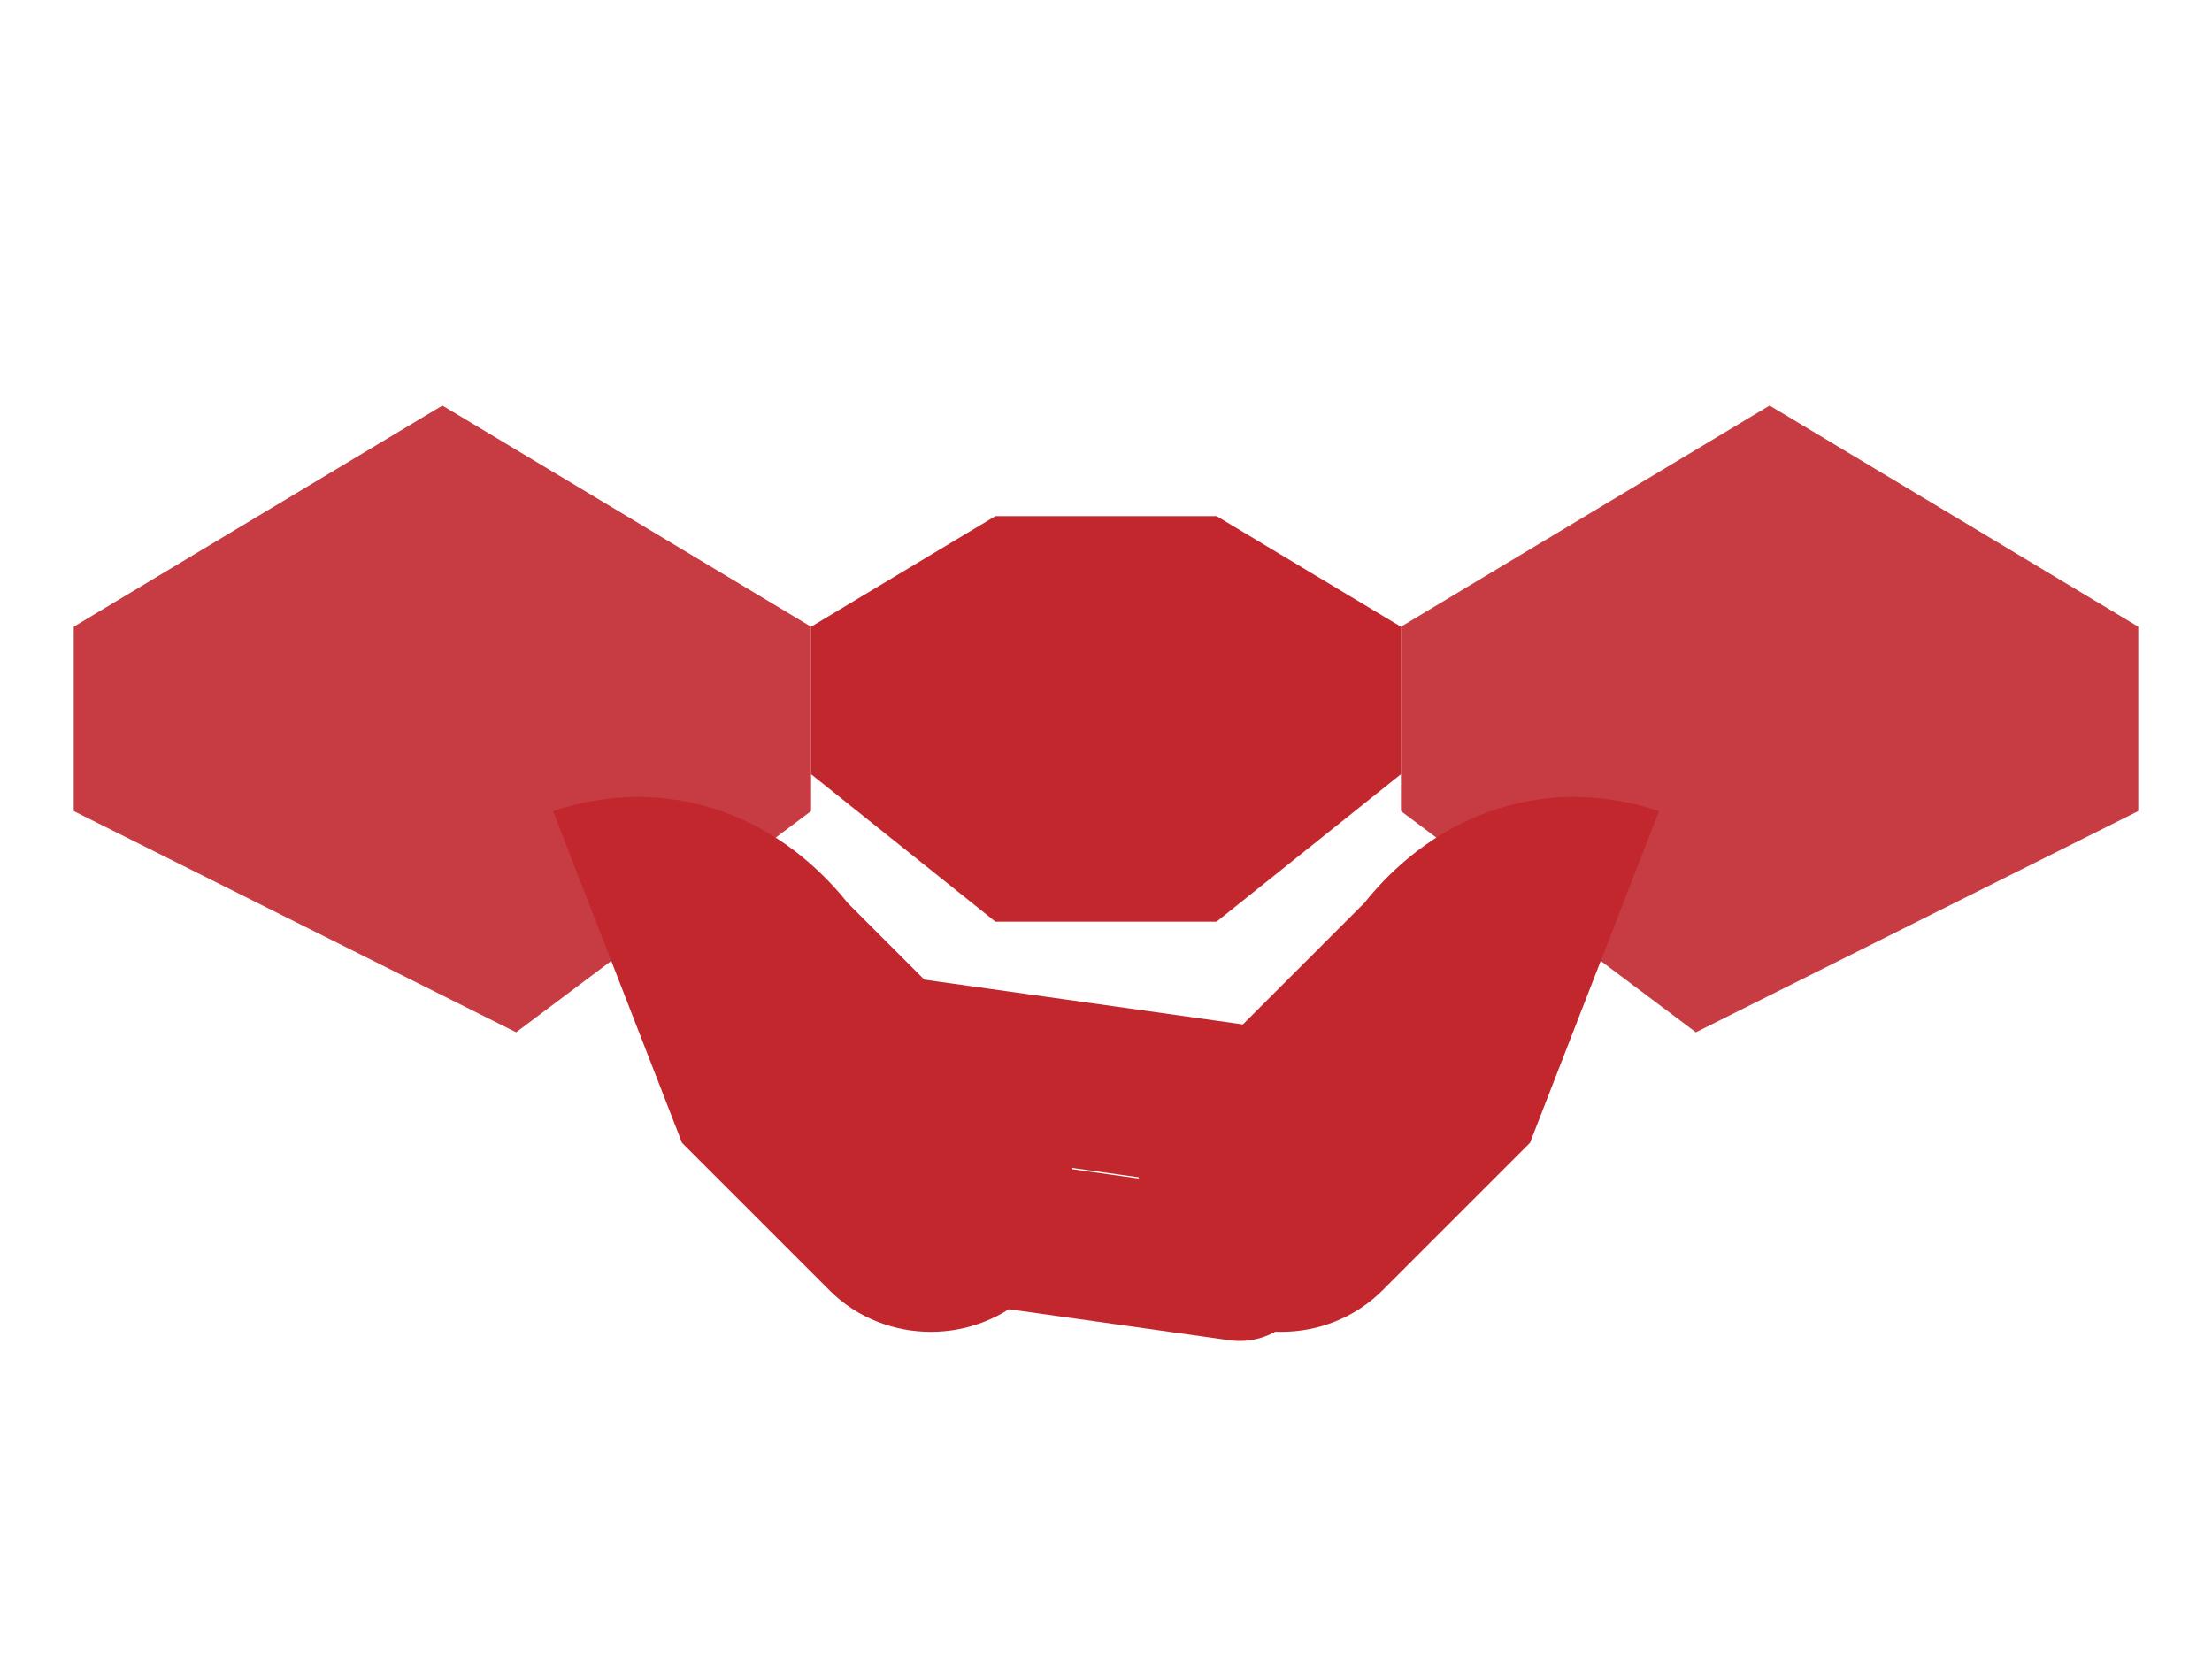
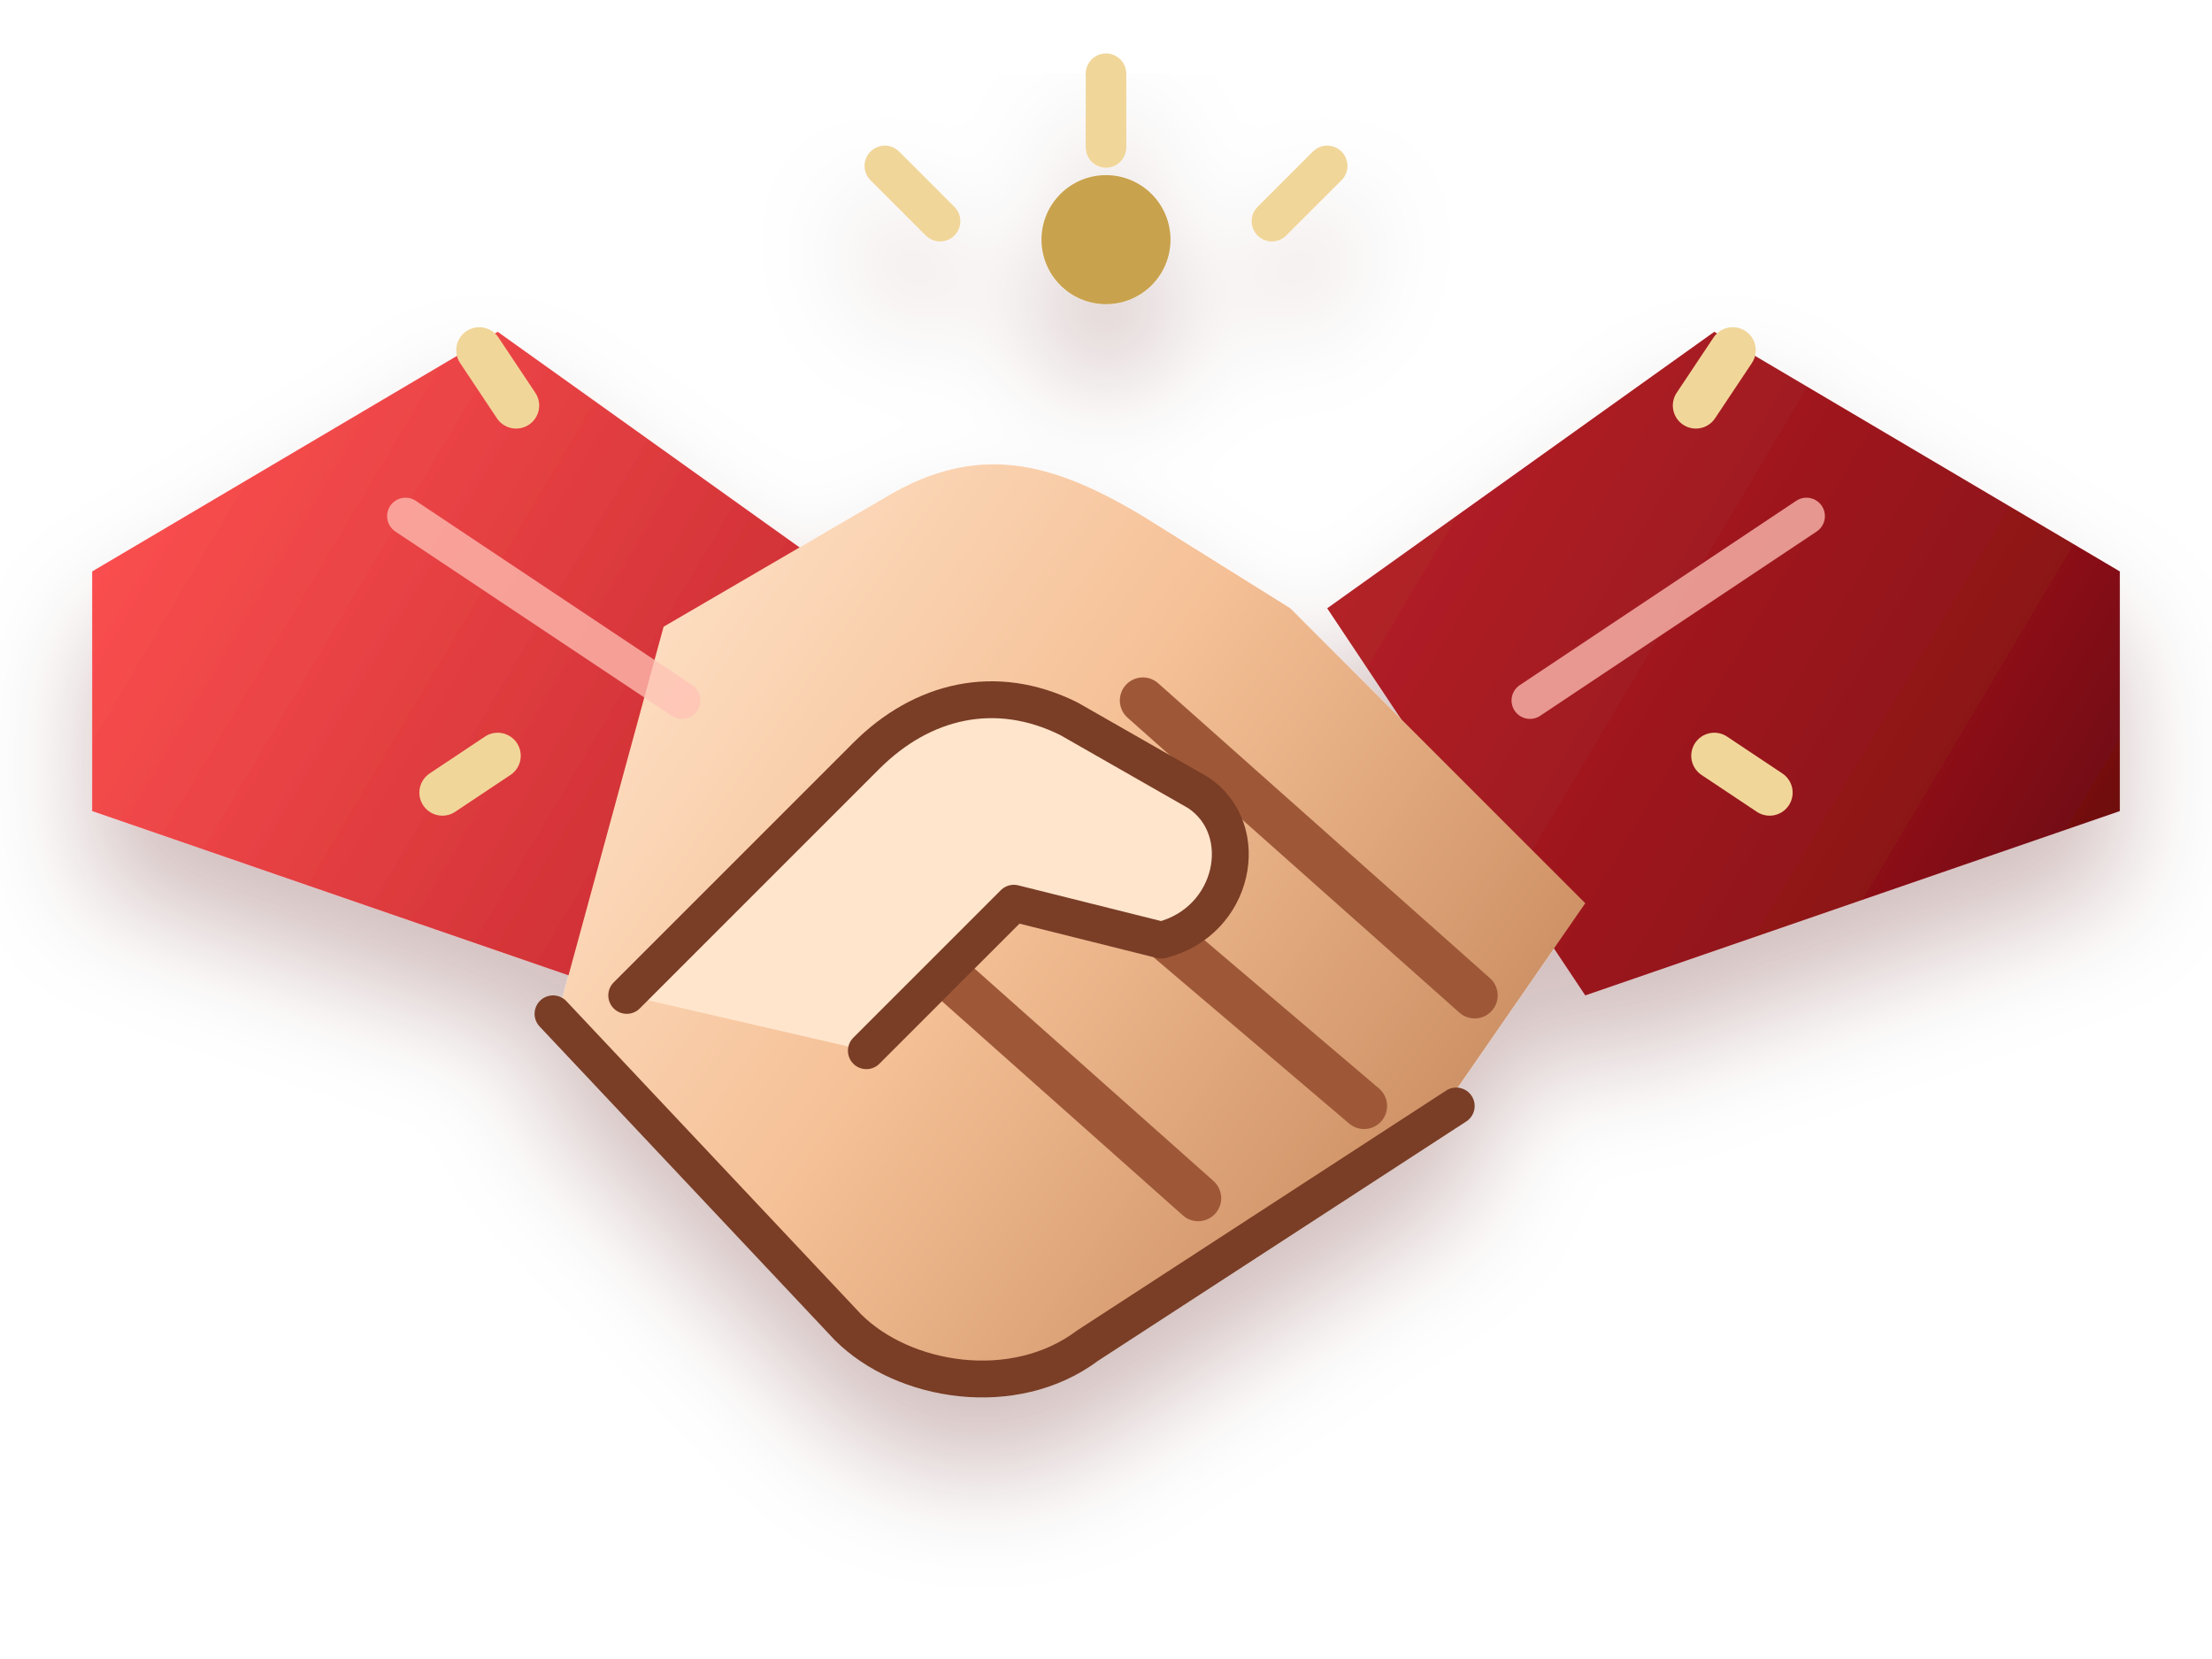
<svg xmlns="http://www.w3.org/2000/svg" viewBox="0 0 120 90" fill="none">
-   <g fill="#c1272d">
-     <path d="M4 34l20-12 20 12v10L28 56 4 44z" opacity=".9" />
-     <path d="M116 34L96 22 76 34v10l16 12 24-12z" opacity=".9" />
-     <path d="M44 34l10-6h12l10 6v8l-10 8H54l-10-8z" />
-     <path d="M30 44c6-2 12 0 16 5l10 10c3 3 3 8 0 11s-8 3-11 0l-8-8" />
-     <path d="M90 44c-6-2-12 0-16 5L64 59c-3 3-3 8 0 11s8 3 11 0l8-8" />
-     <rect x="42" y="52" width="30" height="9" rx="4.5" transform="rotate(8 42 52)" />
-     <rect x="48" y="62" width="24" height="8" rx="4" transform="rotate(8 48 62)" />
+   <defs>
+     <linearGradient id="kb-decor-hs-red" x1="8" y1="18" x2="104" y2="75" gradientUnits="userSpaceOnUse">
+       <stop offset="0%" stop-color="#FF5252" />
+       <stop offset="45%" stop-color="#C1272D" />
+       <stop offset="85%" stop-color="#8E1218" />
+       <stop offset="100%" stop-color="#5B080B" />
+     </linearGradient>
+     <linearGradient id="kb-decor-hs-skin" x1="30" y1="30" x2="80" y2="65" gradientUnits="userSpaceOnUse">
+       <stop offset="0%" stop-color="#FFE5CC" />
+       <stop offset="50%" stop-color="#F5C096" />
+       <stop offset="100%" stop-color="#C98B5F" />
+     </linearGradient>
+     <filter id="kb-decor-hs-shadow" x="-15%" y="-20%" width="135%" height="150%">
+       <feDropShadow dx="0" dy="4" stdDeviation="3" flood-color="#4F0A0D" flood-opacity="0.25" />
+     </filter>
+   </defs>
+   <g filter="url(#kb-decor-hs-shadow)">
+     <path d="m5 31 22-13 21 15-14 21L5 44V31ZM115 31 93 18 72 33l14 21 29-10V31Z" fill="url(#kb-decor-hs-red)" />
+     <path d="M26 19l2 3M24 43l3-2M94 19l-2 3M96 43l-3-2" stroke="#F1D69A" stroke-width="2.5" stroke-linecap="round" />
+     <path d="m36 34 12-7c5-3 9-2 14 1l8 5 16 16-9 13-18 11c-4 3-10 2-13-1L30 56l6-22Z" fill="url(#kb-decor-hs-skin)" />
+     <path d="m47 49 18 16M54 43l20 17M62 38l18 16" stroke="#9E5938" stroke-width="2.5" stroke-linecap="round" />
+     <path d="M34 54 47 41c3-3 7-4 11-2l7 4c3 2 2 7-2 8l-8-2-8 8" fill="#FFE5CC" />
+     <path d="m30 55 16 17c3 3 9 4 13 1l20-13M47 57l8-8 8 2c4-1 5-6 2-8l-7-4c-4-2-8-1-11 2L34 54" stroke="#7A3E26" stroke-width="2" stroke-linecap="round" stroke-linejoin="round" />
+     <path d="m22 28 15 10M98 28 83 38" stroke="#FFC1B6" stroke-width="2" stroke-linecap="round" opacity="0.75" />
+     <circle cx="60" cy="13" r="3.5" fill="#C9A24D" />
+     <path d="M60 4v4M48 9l3 3M72 9l-3 3" stroke="#F1D69A" stroke-width="2.2" stroke-linecap="round" />
  </g>
</svg>
